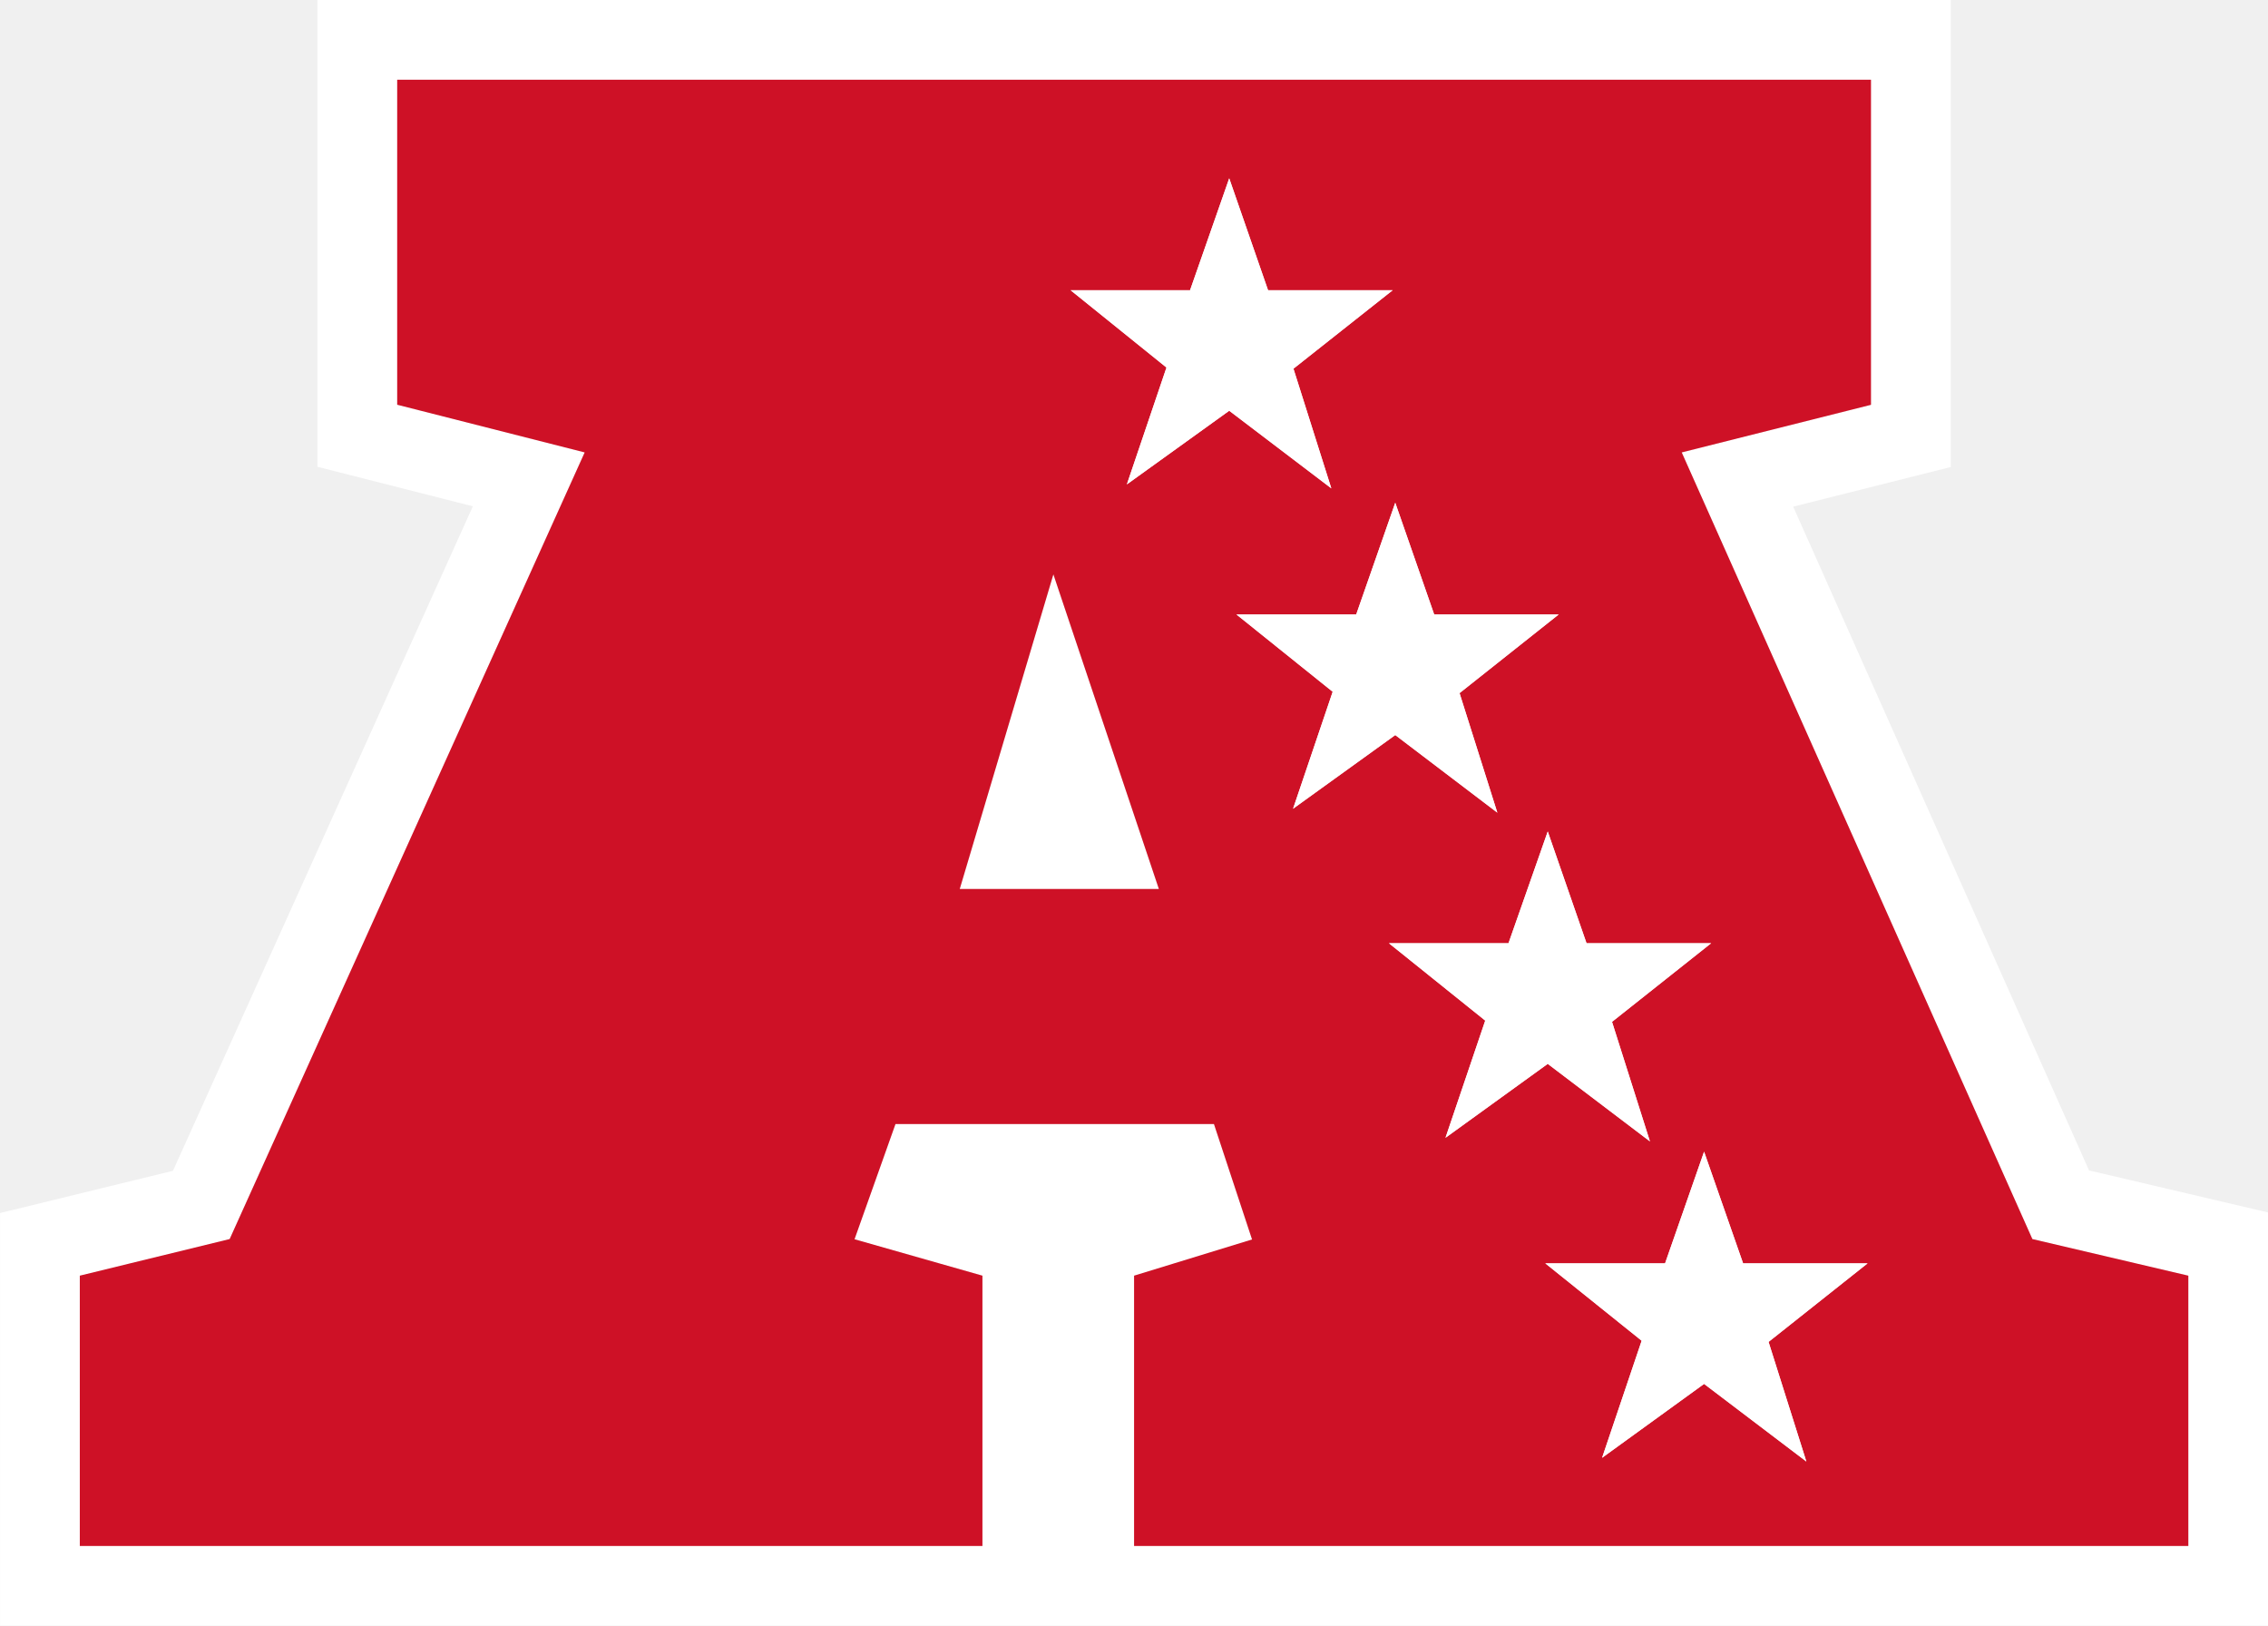
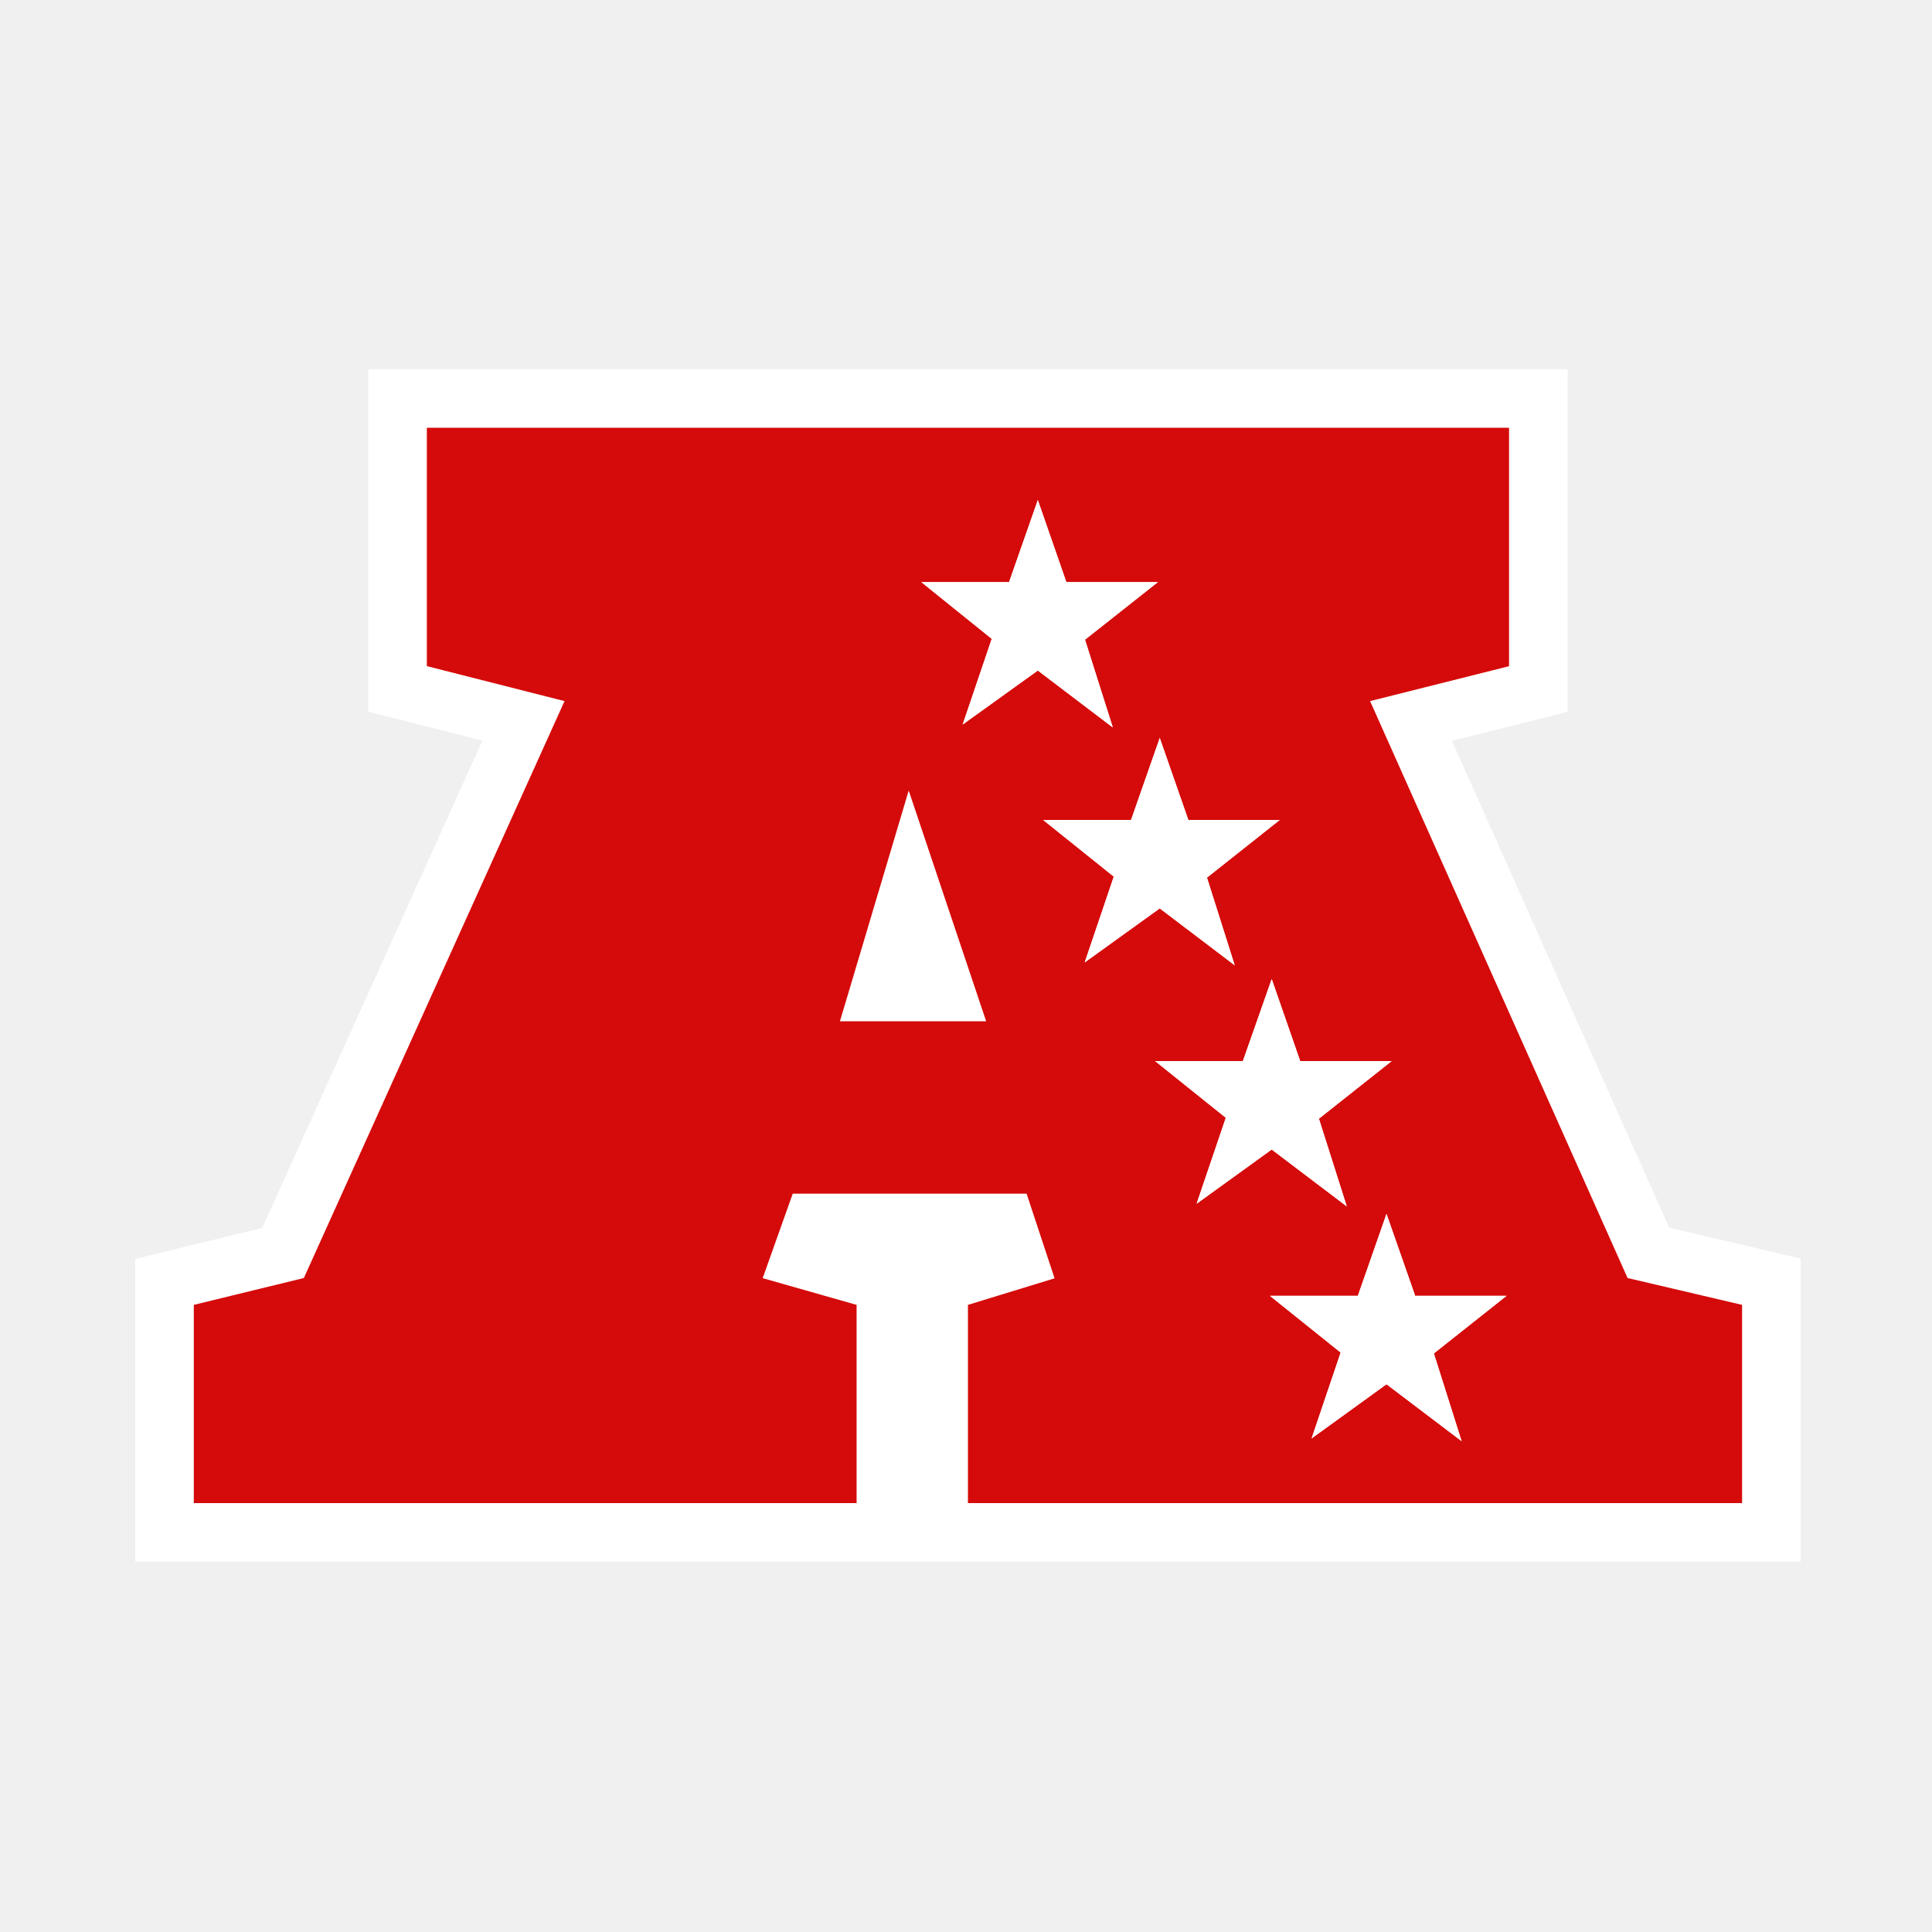
- <svg xmlns="http://www.w3.org/2000/svg" xml:space="preserve" version="1.1" height="222.89" viewBox="0 0 311 222.887" width="311">
-   <g transform="matrix(1.25 0 0 -1.25 -225.72 606.44)">
-     <g style="" transform="matrix(.4079 0 0 .4079 180.58 234.47)">
-       <path fill="#FFFFFF" d="m258.1 375.53h53.552l-28.368 84.597-25.184-84.597" />
-       <path fill="#FFFFFF" d="m588.51 198.87h-283.53v72.677l31.727 9.736-10.246 31.035h-85.648l-11.014-30.976 34.398-9.794v-72.677h-242.75v72.677l40.302 9.845 95.477 211.52-50.424 12.823v87.385h396.36v-87.409l-50.898-12.799 94.304-211.52 41.941-9.845v-72.677zm-26.685 100.97-79.579 178.5 42.366 10.652v125.58h-439.26v-125.51l41.81-10.63-80.655-178.68-46.505-11.36v-110.96h609.96v111.12l-48.13 11.298" />
-       <path fill="#ce1126" d="m485.79 221.58-27.506 20.871-27.433-19.871 10.642 31.482-25.903 20.798h32.198l10.496 30.039 10.496-30.039h33.466l-26.62-21.116 10.164-32.164zm-112.26 139.36h32.149l10.559 30.061 10.433-30.061h33.504l-26.649-21.131 10.198-32.149-27.487 20.852-27.506-19.885 10.691 31.516-25.893 20.798zm-41.009 88.402h32.205l10.506 30.051 10.47-30.051h33.483l-26.663-21.148 10.164-32.142-27.453 20.866-27.487-19.81 10.654 31.452-25.879 20.781zm-29.473 34.979 10.654 31.423-25.784 20.789h32.125l10.535 30.095 10.445-30.095h33.517l-26.685-21.099 10.183-32.176-27.46 20.871-27.53-19.807zm-44.946-108.79 25.184 84.597 28.368-84.597h-53.552zm194.17 117.39 50.898 12.799v87.409h-396.36v-87.385l50.424-12.823-95.477-211.52-40.302-9.845v-72.677h242.75v72.677l-34.398 9.794 11.014 30.976h85.648l10.246-31.035-31.727-9.736v-72.677h283.53v72.677l-41.941 9.845-94.304 211.52" />
-       <g fill="#FFFFFF">
-         <path d="m347.85 515.43 26.685 21.099h-33.517l-10.445 30.095-10.535-30.095h-32.125l25.784-20.789-10.654-31.423 27.53 19.807 27.46-20.871-10.183 32.176" />
-         <path d="m375.23 416.92 27.453-20.866-10.164 32.142 26.663 21.148h-33.483l-10.47 30.051-10.506-30.051h-32.205l25.879-20.781-10.654-31.452 27.487 19.81" />
-         <path d="m416.24 328.51 27.487-20.852-10.198 32.149 26.649 21.131h-33.504l-10.433 30.061-10.559-30.061h-32.149l25.893-20.798-10.691-31.516 27.506 19.885" />
-         <path d="m468.78 274.86-10.496 30.039-10.496-30.039h-32.198l25.903-20.798-10.642-31.482 27.433 19.871 27.506-20.871-10.164 32.164 26.62 21.116h-33.466" />
-       </g>
-     </g>
+ <svg xmlns="http://www.w3.org/2000/svg" width="500" height="500" viewBox="0 0 500 500">
+   <g fill="none">
+     <path d="M0 0h500v500h-500z" />
+     <path fill="#FFF" d="M217.375 264.305h37.842l-20.046-59.716-17.796 59.716" />
+     <path fill="#FFF" d="M431.992 317.729l-56.233-125.998 29.938-7.518v-88.645h-310.385v88.594l29.539 7.504-56.992 126.129-32.859 8.019v78.325h431v-78.437z" />
+     <path fill="#D50A0A" d="M378.261 372.971l-19.436-14.734-19.384 14.027 7.519-22.221-18.302-14.682h22.752l7.415-21.205 7.418 21.205h23.647l-18.809 14.906 7.18 22.703zm-79.323-98.369h22.718l7.461-21.22 7.372 21.22h23.675l-18.83 14.917 7.206 22.692-19.423-14.719-19.436 14.036 7.555-22.245-18.298-14.682zm-28.976-62.4h22.757l7.424-21.213 7.396 21.213h23.66l-18.839 14.927 7.18 22.688-19.397-14.729-19.423 13.984 7.527-22.202-18.285-14.669zm-20.828-24.692l7.53-22.18-18.218-14.675h22.699l7.443-21.241 7.383 21.241h23.683l-18.858 14.895 7.198 22.714-19.406-14.734-19.453 13.98zm-31.758 76.796l17.796-59.716 20.046 59.716h-37.842zm137.2-82.863l35.965-9.035v-61.701h-280.072v61.684l35.631 9.052-67.464 149.308-28.478 6.949v51.301h171.527v-51.301l-24.306-6.915 7.782-21.864h60.521l7.241 21.907-22.421 6.872v51.301h200.348v-51.301l-29.636-6.949-66.637-149.308z" />
+     <path fill="#FFF" d="M280.795 165.549l7.198 22.714-19.406-14.734-19.453 13.98 7.53-22.18-18.218-14.675h22.699l7.443-21.241 7.383 21.241h23.683l-18.858 14.895zm19.348 69.539l-19.423 13.984 7.527-22.202-18.285-14.669h22.757l7.424-21.213 7.396 21.213h23.66l-18.839 14.927 7.18 22.688-19.397-14.729zm28.974 62.405l-19.436 14.036 7.555-22.245-18.298-14.682h22.718l7.461-21.22 7.372 21.22h23.675l-18.83 14.917 7.206 22.692-19.423-14.719zm37.126 37.87h23.647l-18.809 14.906 7.18 22.703-19.436-14.734-19.384 14.027 7.519-22.221-18.302-14.682h22.752l7.415-21.205 7.418 21.205z" />
  </g>
</svg>
